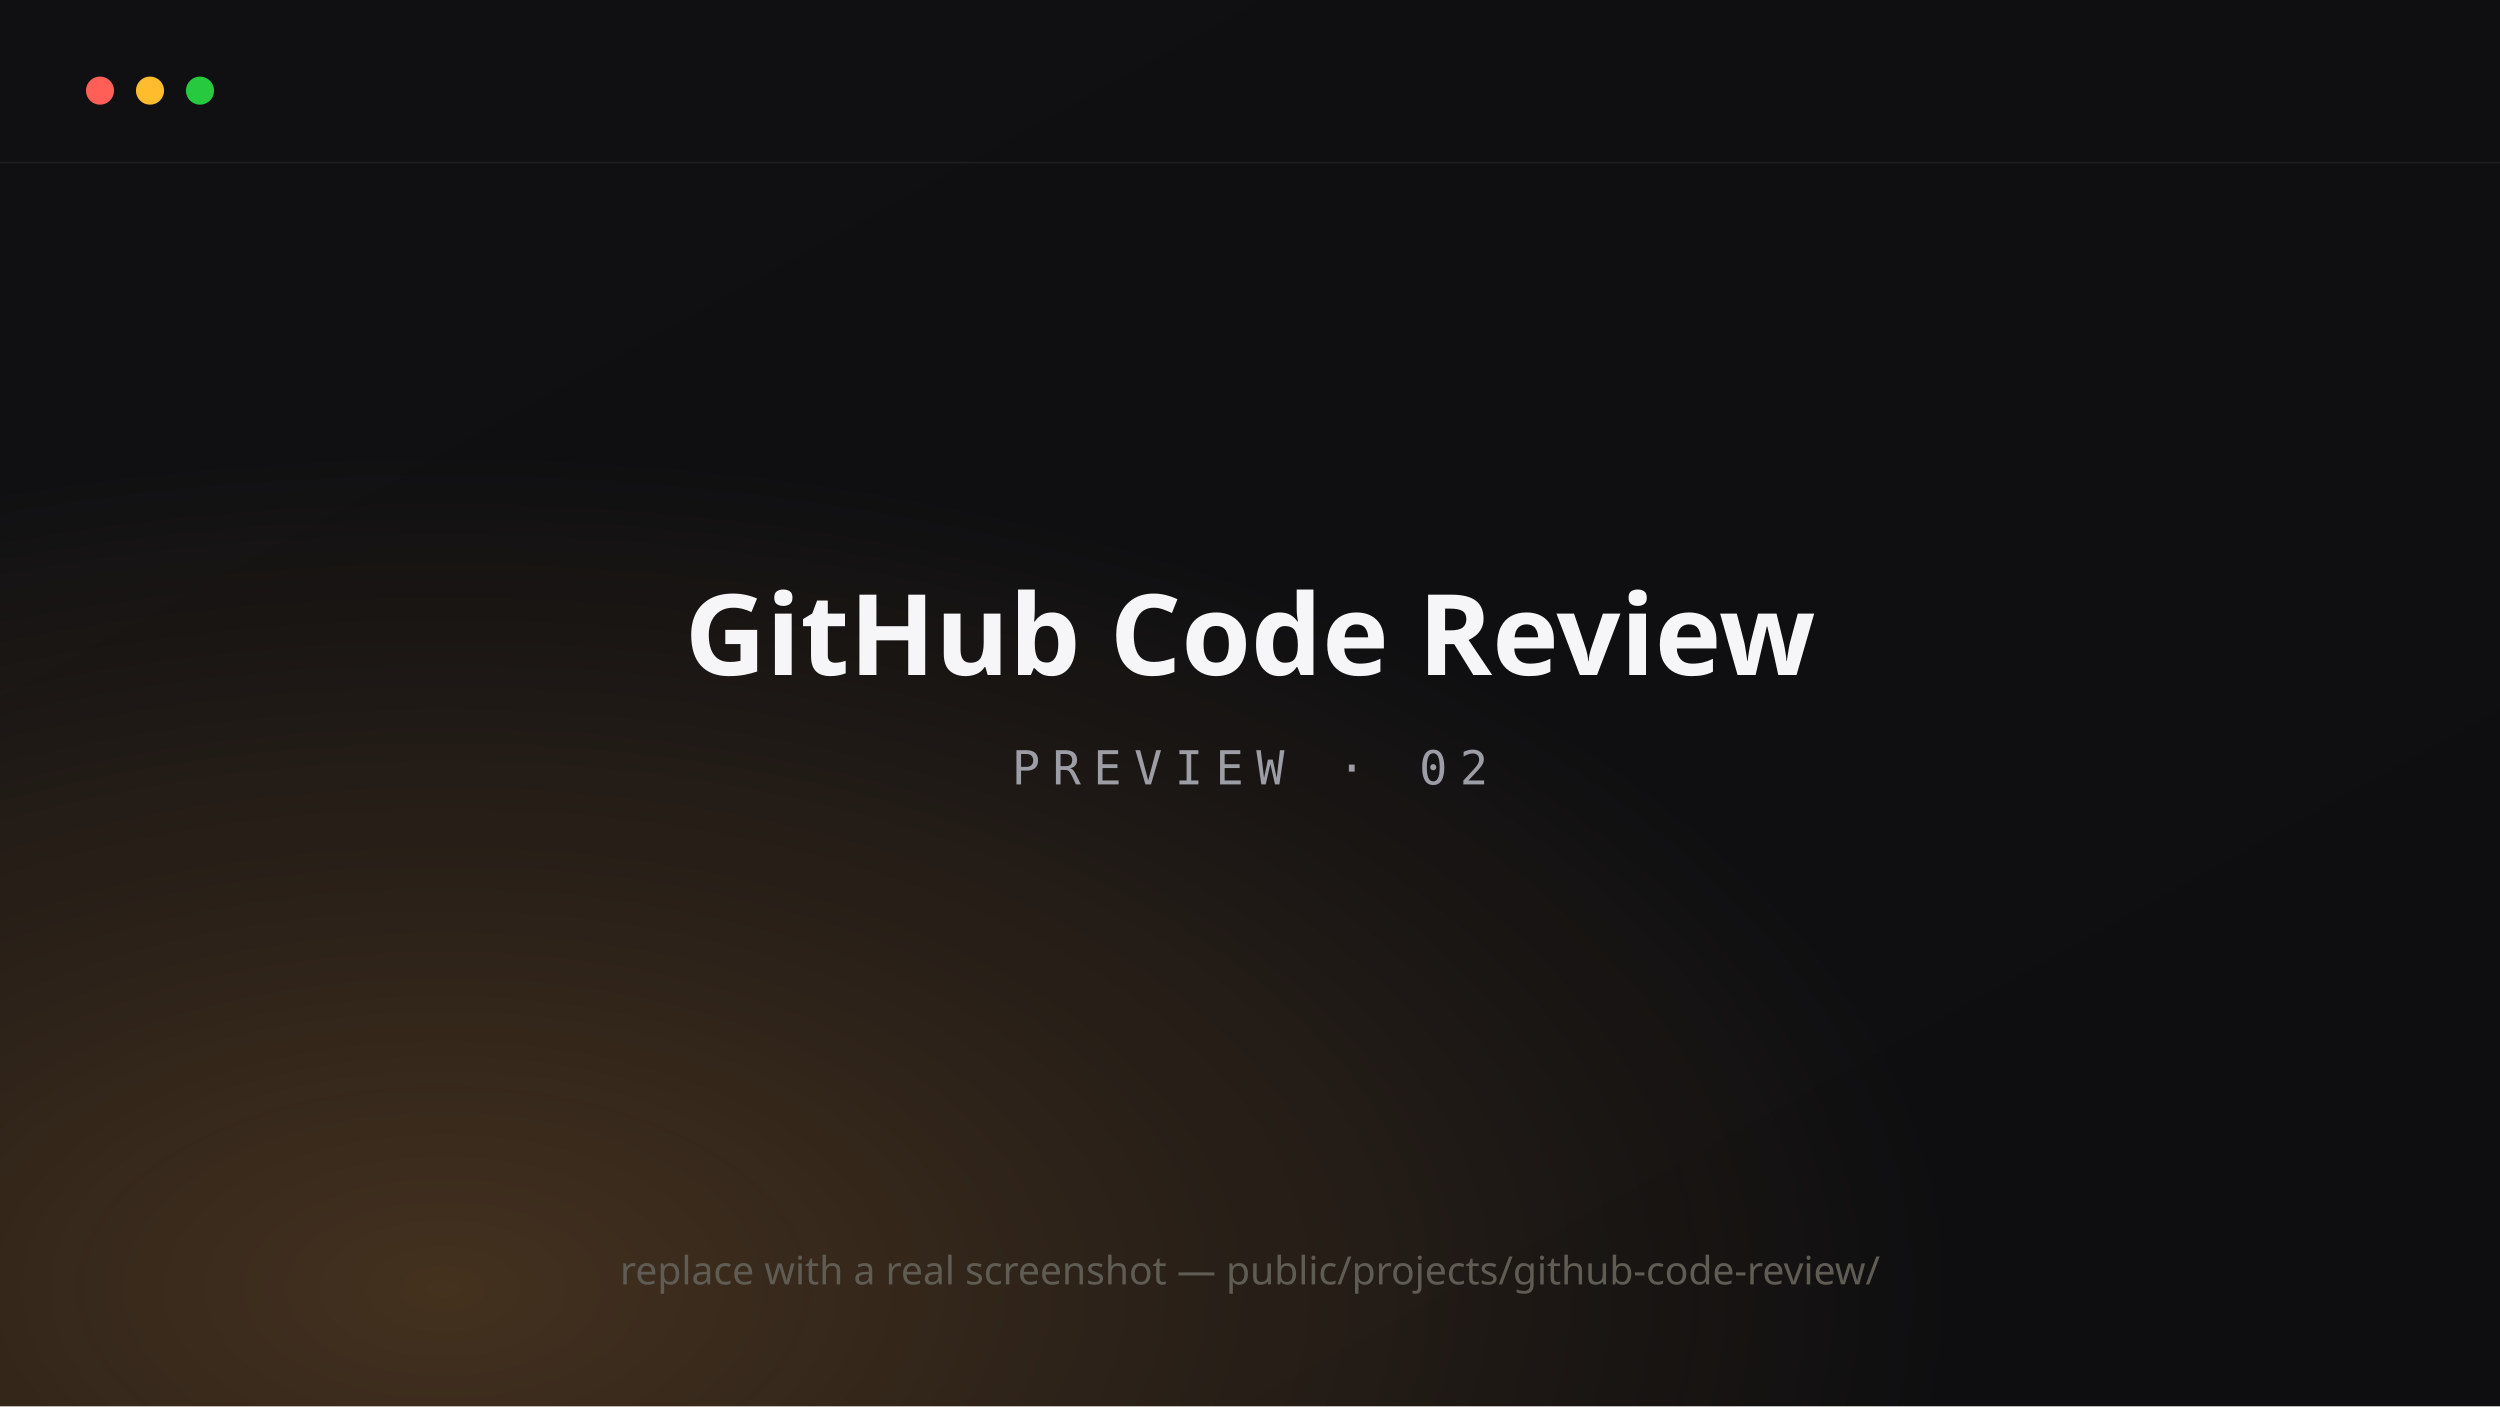
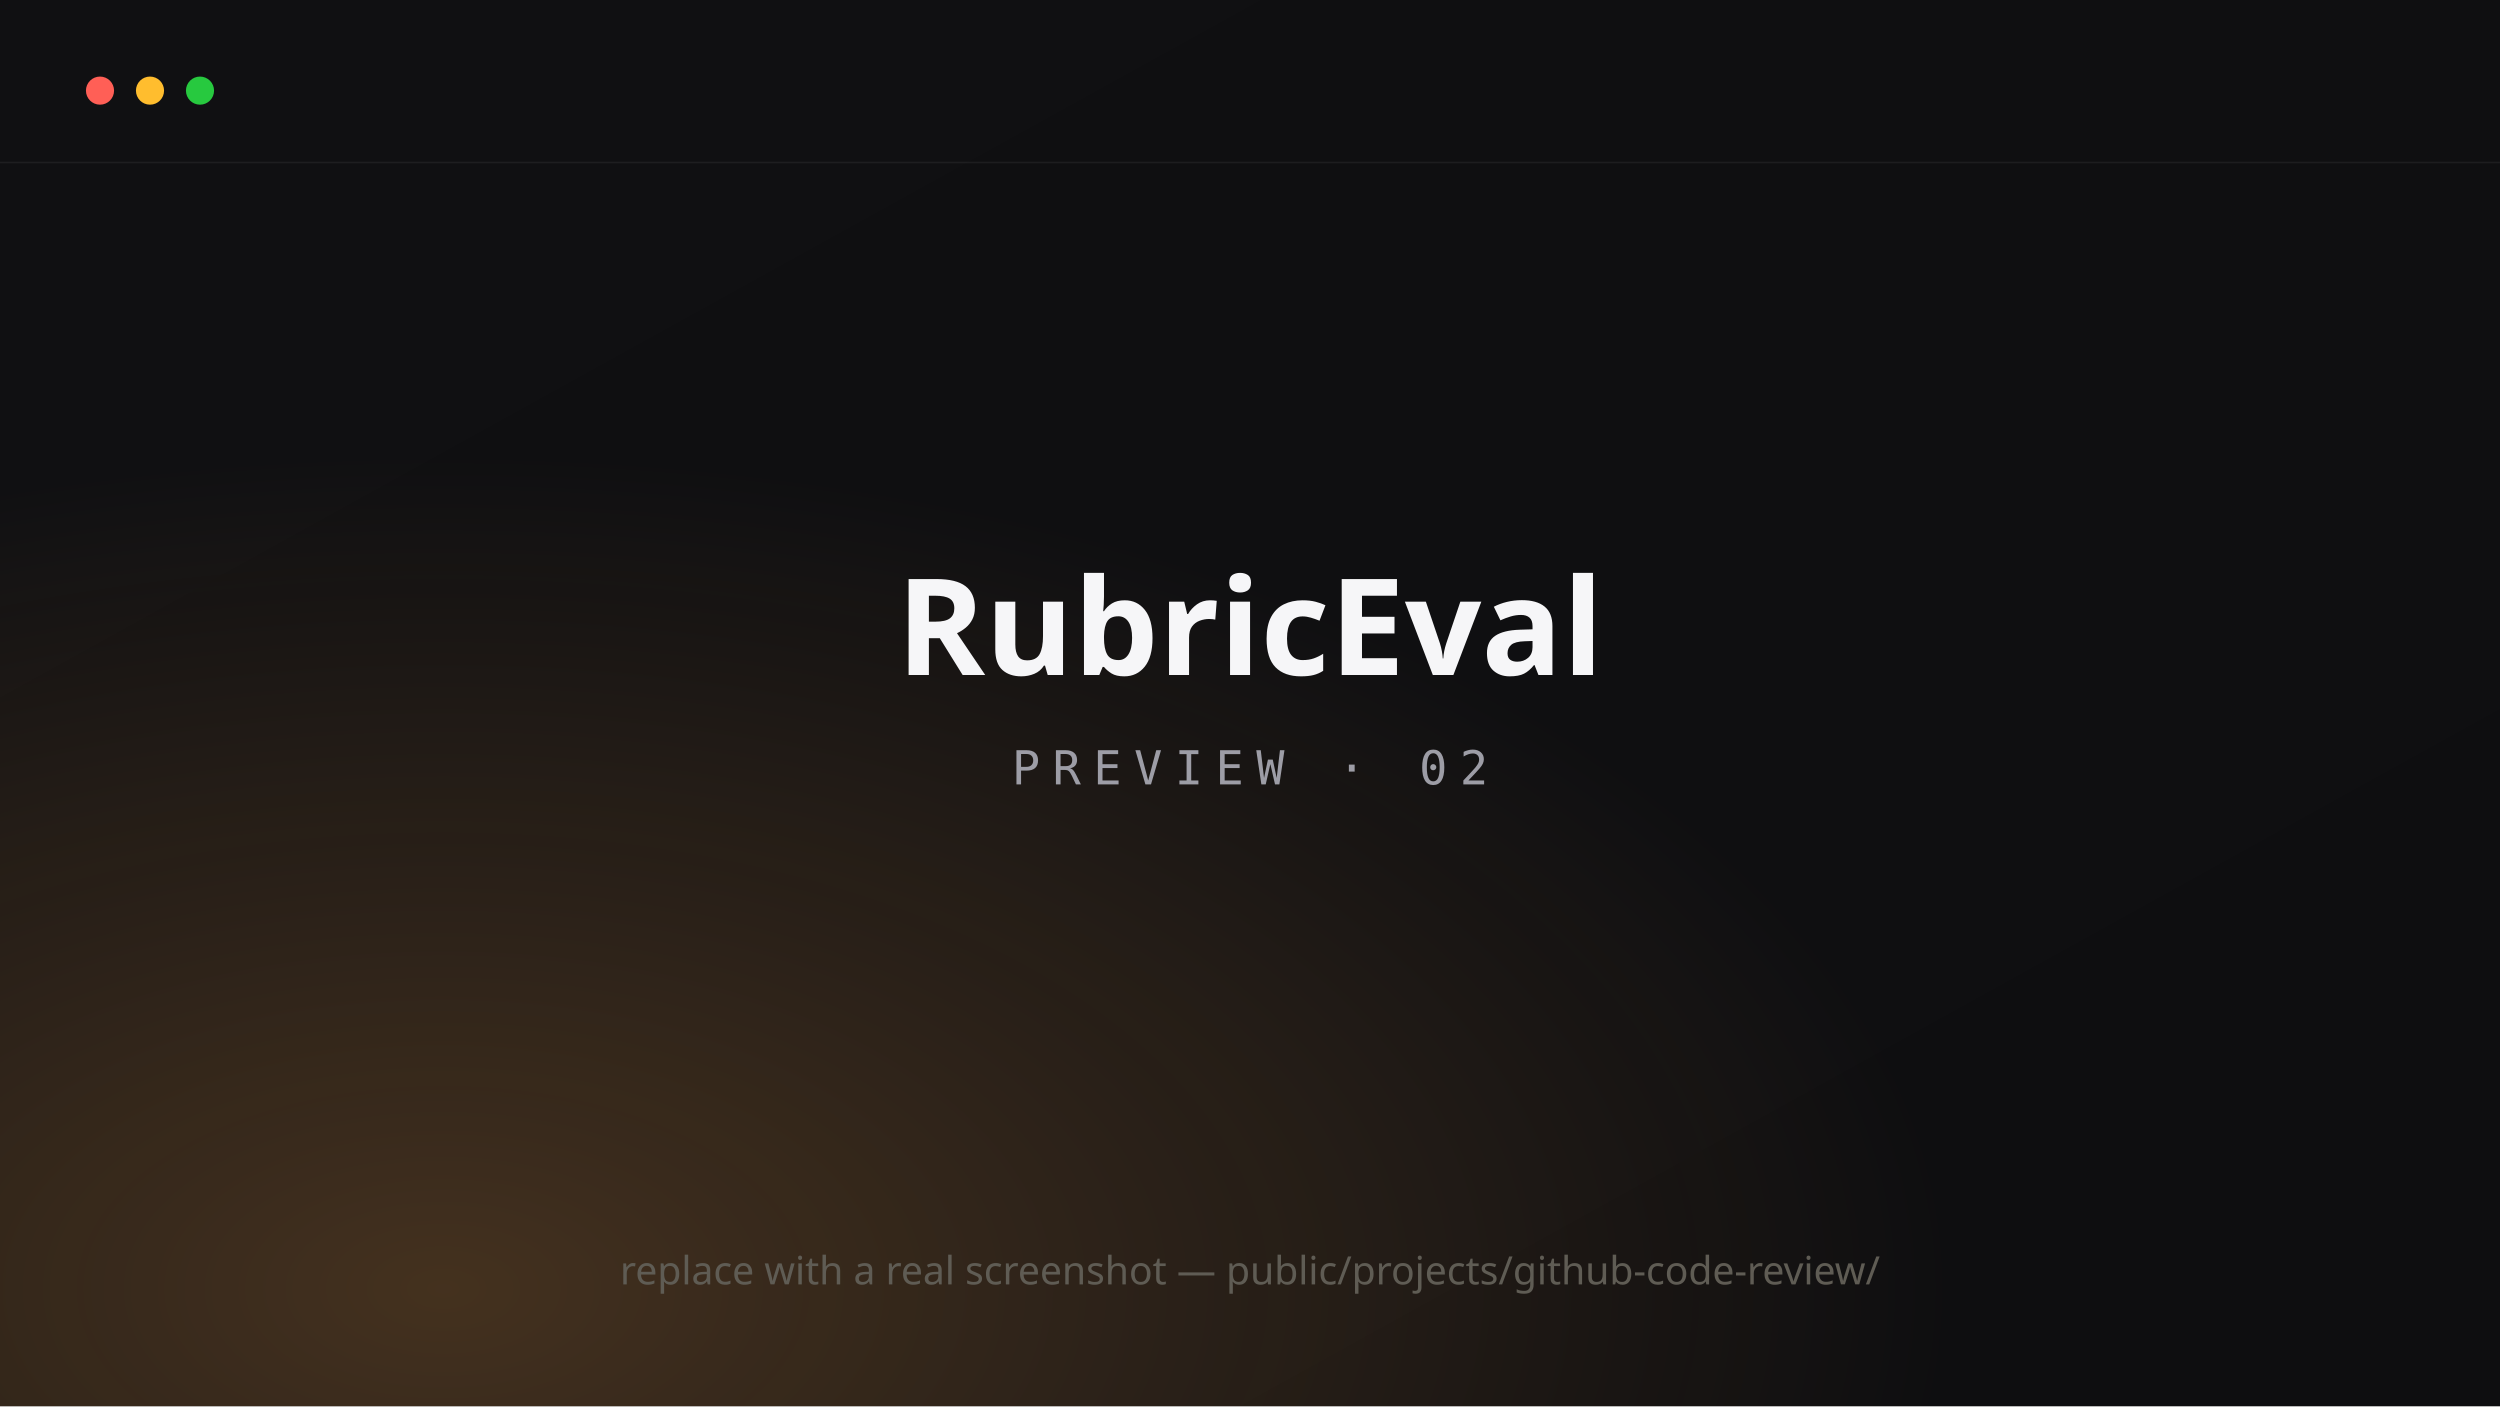
- <svg xmlns="http://www.w3.org/2000/svg" viewBox="0 0 1600 900" role="img" aria-label="GitHub Code Review preview">
+ <svg xmlns="http://www.w3.org/2000/svg" viewBox="0 0 1600 900" role="img" aria-label="RubricEval preview">
  <defs>
    <linearGradient id="bg" x1="0" y1="0" x2="1" y2="1">
      <stop offset="0" stop-color="#101012" />
      <stop offset="1" stop-color="#0e0e10" />
    </linearGradient>
    <radialGradient id="glow" cx="18%" cy="92%" r="60%">
      <stop offset="0" stop-color="#ffaa50" stop-opacity="0.22" />
      <stop offset="1" stop-color="#ffaa50" stop-opacity="0" />
    </radialGradient>
  </defs>
  <rect width="1600" height="900" fill="url(#bg)" />
  <rect width="1600" height="900" fill="url(#glow)" />
  <circle cx="64" cy="58" r="9" fill="#ff5f56" />
  <circle cx="96" cy="58" r="9" fill="#ffbd2e" />
  <circle cx="128" cy="58" r="9" fill="#27c93f" />
  <line x1="0" y1="104" x2="1600" y2="104" stroke="#ffffff" stroke-opacity="0.06" />
-   <text x="800" y="432" text-anchor="middle" font-family="system-ui, sans-serif" font-size="72" font-weight="700" fill="#f6f6f8">GitHub Code Review</text>
+   <text x="800" y="432" text-anchor="middle" font-family="system-ui, sans-serif" font-size="86" font-weight="700" fill="#f6f6f8">RubricEval</text>
  <text x="800" y="502" text-anchor="middle" font-family="ui-monospace, monospace" font-size="30" fill="#9d9da6" letter-spacing="8">PREVIEW · 02</text>
  <text x="800" y="822" text-anchor="middle" font-family="system-ui, sans-serif" font-size="25" fill="#5f5c54">replace with a real screenshot — public/projects/github-code-review/</text>
</svg>
